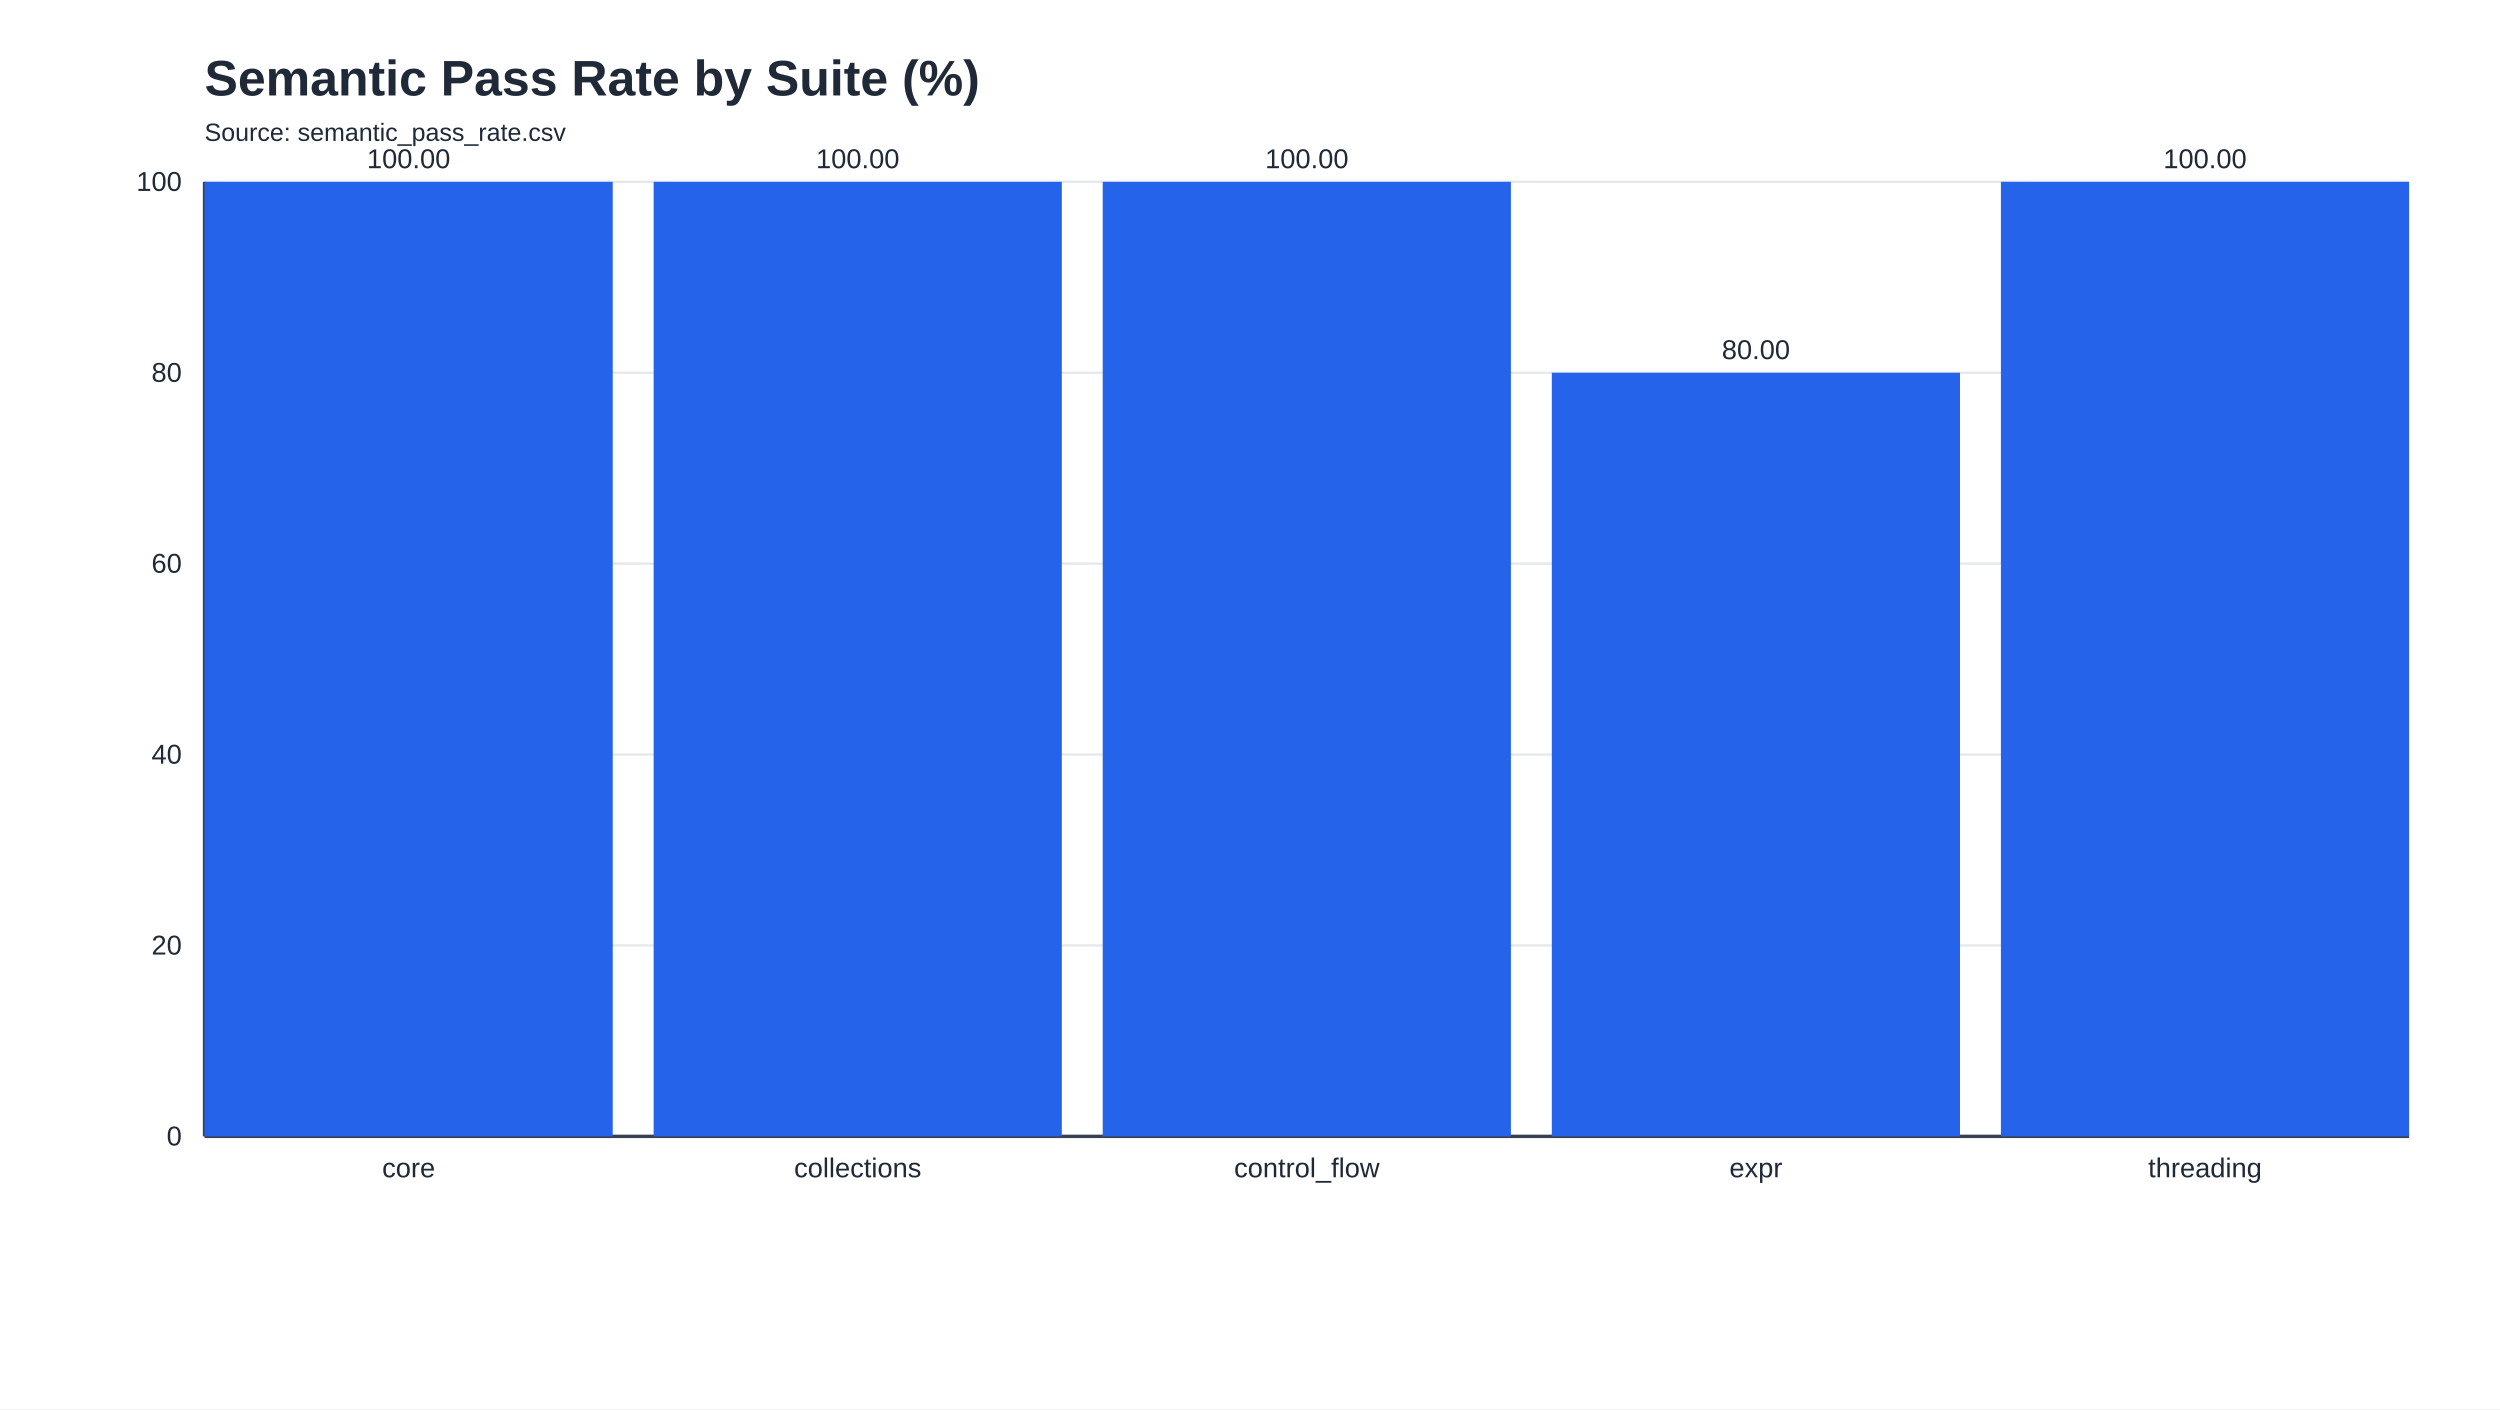
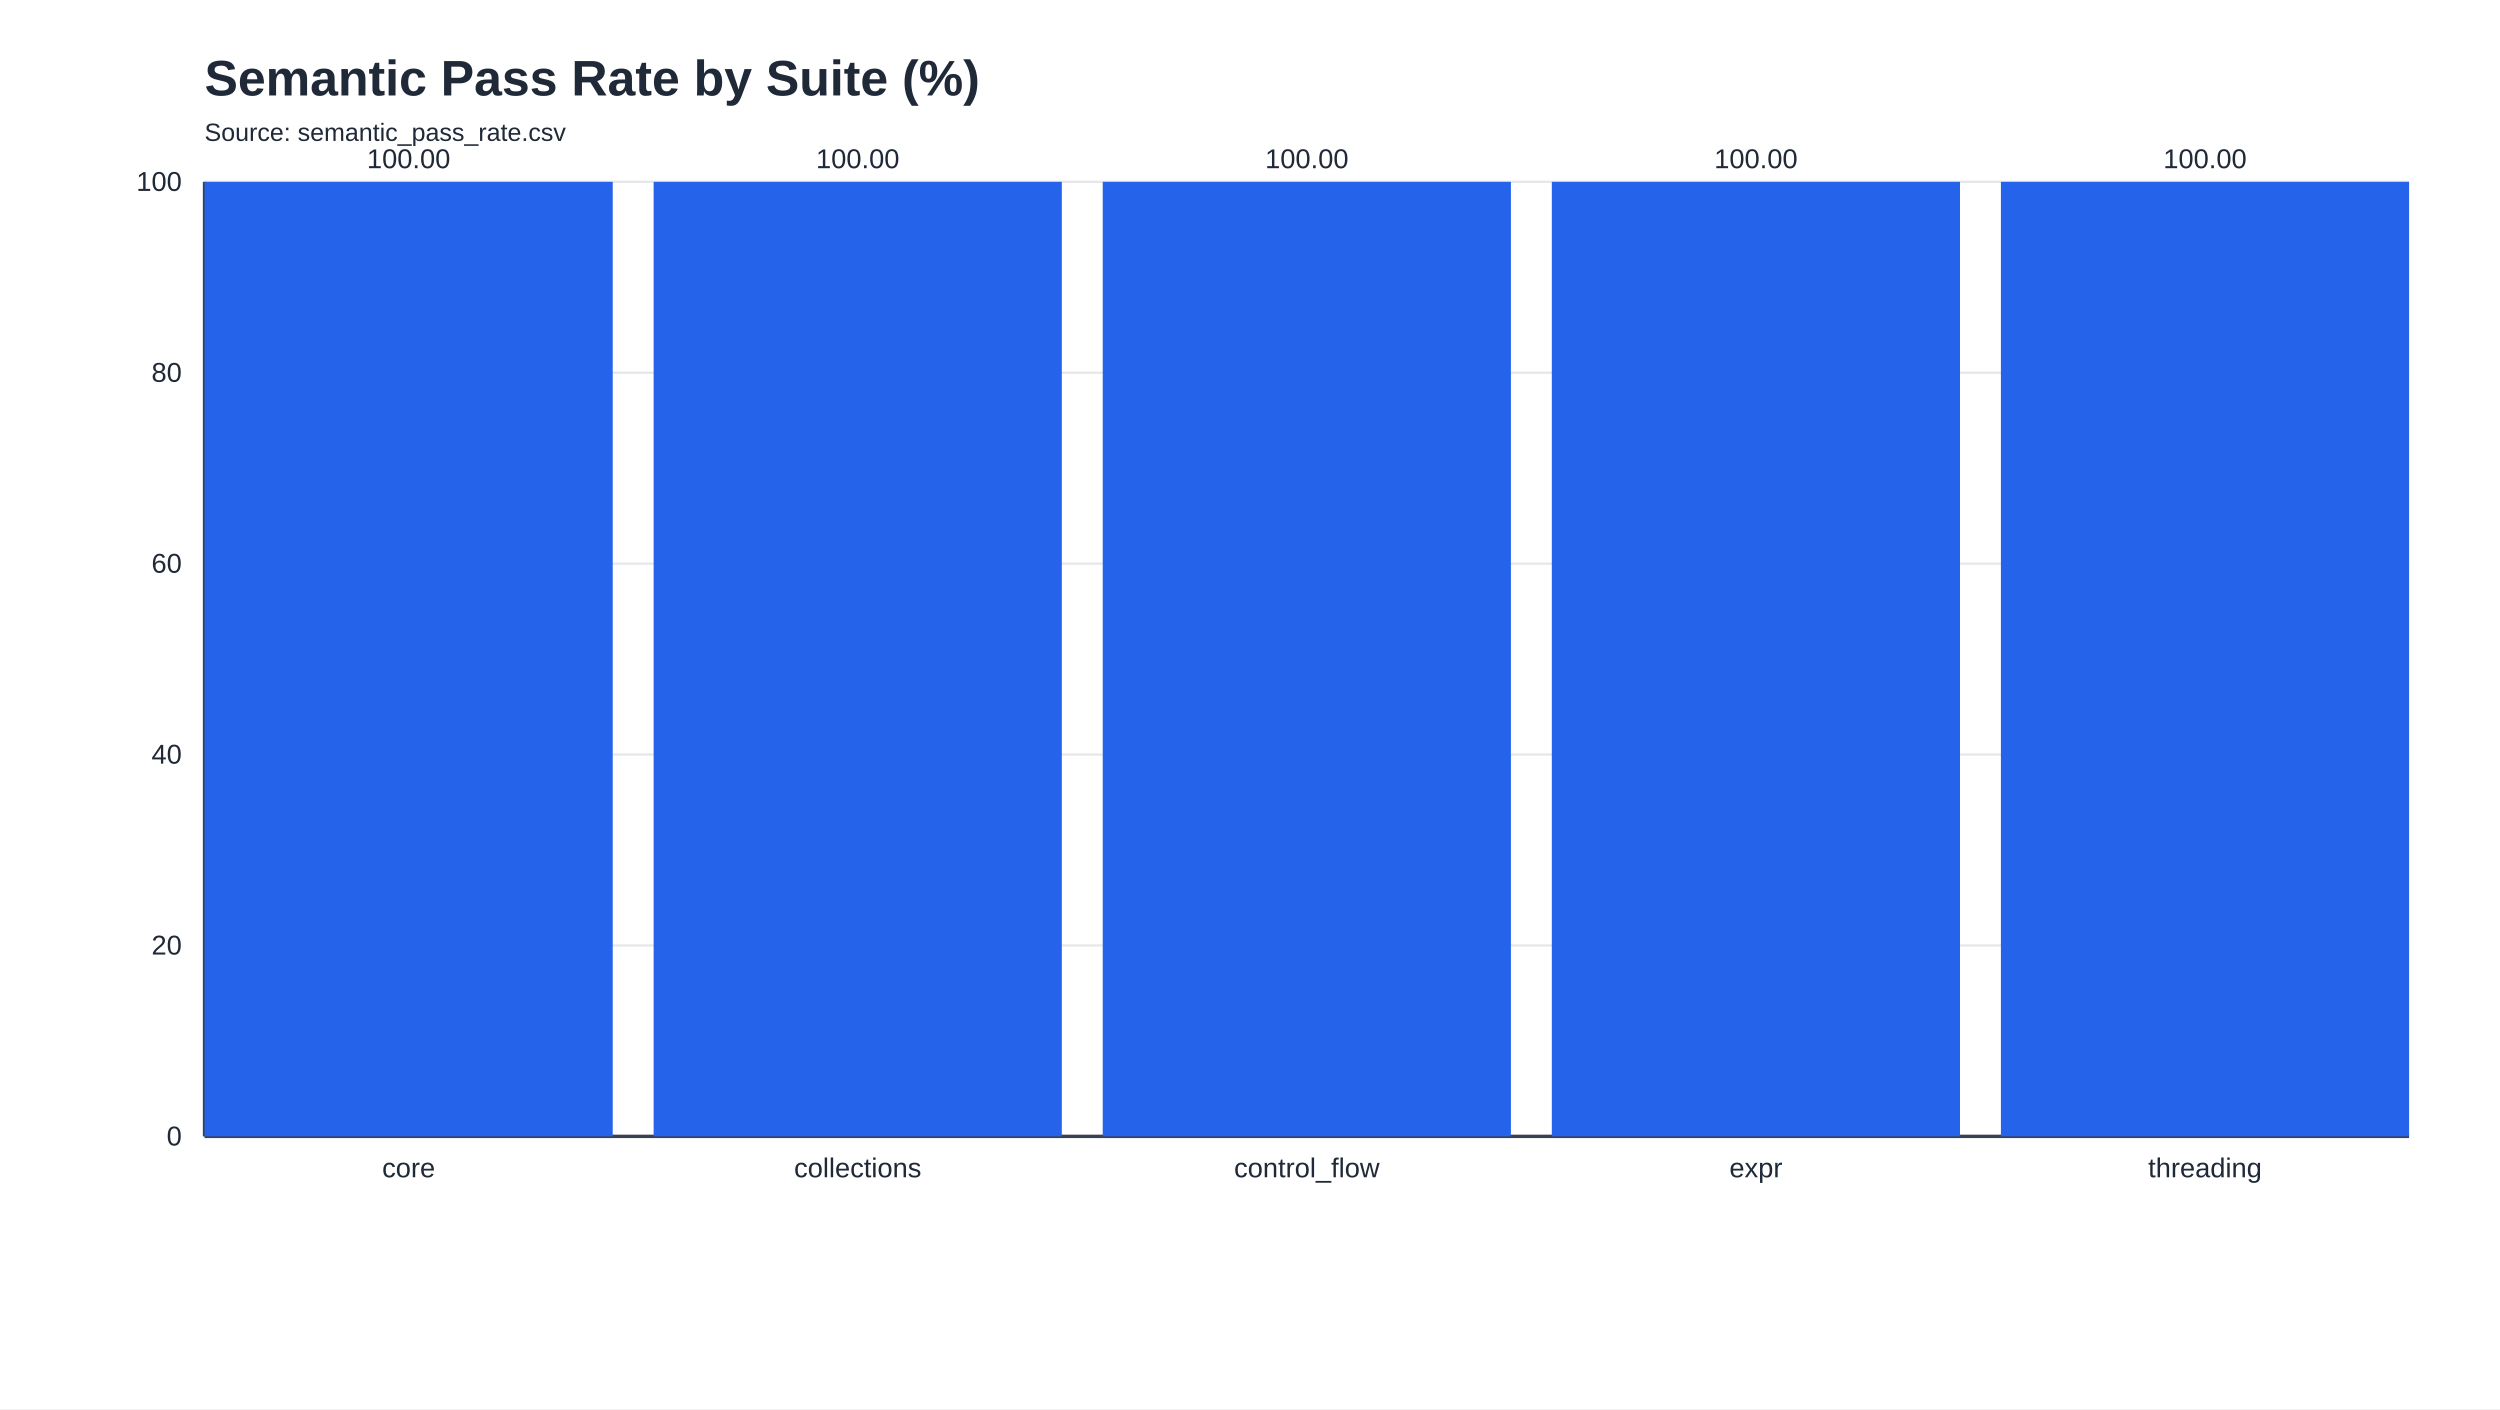
<svg xmlns="http://www.w3.org/2000/svg" width="1100" height="620" viewBox="0 0 1100 620" role="img">
  <style>text{font-family:Arial,sans-serif;fill:#1f2937;}.title{font-size:22px;font-weight:700;}.axis{font-size:12px;}.small{font-size:11px;}</style>
  <rect x="0" y="0" width="1100" height="620" fill="#ffffff" />
  <text class="title" x="90" y="42">Semantic Pass Rate by Suite (%)</text>
  <text class="small" x="90" y="62">Source: semantic_pass_rate.csv</text>
  <line x1="90" y1="500.00" x2="1060" y2="500.00" stroke="#e5e7eb" stroke-width="1" />
  <text class="axis" x="80" y="504.00" text-anchor="end">0</text>
  <line x1="90" y1="416.00" x2="1060" y2="416.00" stroke="#e5e7eb" stroke-width="1" />
  <text class="axis" x="80" y="420.00" text-anchor="end">20</text>
  <line x1="90" y1="332.00" x2="1060" y2="332.00" stroke="#e5e7eb" stroke-width="1" />
  <text class="axis" x="80" y="336.00" text-anchor="end">40</text>
  <line x1="90" y1="248.00" x2="1060" y2="248.00" stroke="#e5e7eb" stroke-width="1" />
  <text class="axis" x="80" y="252.00" text-anchor="end">60</text>
  <line x1="90" y1="164.00" x2="1060" y2="164.00" stroke="#e5e7eb" stroke-width="1" />
  <text class="axis" x="80" y="168.00" text-anchor="end">80</text>
  <line x1="90" y1="80.00" x2="1060" y2="80.00" stroke="#e5e7eb" stroke-width="1" />
  <text class="axis" x="80" y="84.00" text-anchor="end">100</text>
  <line x1="90" y1="80" x2="90" y2="500" stroke="#374151" stroke-width="1.5" />
  <line x1="90" y1="500" x2="1060" y2="500" stroke="#374151" stroke-width="1.5" />
  <rect x="90.00" y="80.00" width="179.60" height="420.00" fill="#2563eb" />
  <text class="axis" x="179.80" y="74.00" text-anchor="middle">100.00</text>
  <text class="axis" x="179.80" y="518.00" text-anchor="middle">core</text>
  <rect x="287.60" y="80.00" width="179.60" height="420.00" fill="#2563eb" />
  <text class="axis" x="377.40" y="74.00" text-anchor="middle">100.00</text>
  <text class="axis" x="377.40" y="518.00" text-anchor="middle">collections</text>
  <rect x="485.20" y="80.00" width="179.60" height="420.00" fill="#2563eb" />
  <text class="axis" x="575.00" y="74.00" text-anchor="middle">100.00</text>
  <text class="axis" x="575.00" y="518.00" text-anchor="middle">control_flow</text>
-   <rect x="682.80" y="164.00" width="179.60" height="336.00" fill="#2563eb" />
-   <text class="axis" x="772.60" y="158.00" text-anchor="middle">80.00</text>
+   <rect x="682.80" y="80.00" width="179.60" height="420.00" fill="#2563eb" />
+   <text class="axis" x="772.60" y="74.00" text-anchor="middle">100.00</text>
  <text class="axis" x="772.60" y="518.00" text-anchor="middle">expr</text>
  <rect x="880.40" y="80.00" width="179.60" height="420.00" fill="#2563eb" />
  <text class="axis" x="970.20" y="74.00" text-anchor="middle">100.00</text>
  <text class="axis" x="970.20" y="518.00" text-anchor="middle">threading</text>
</svg>
